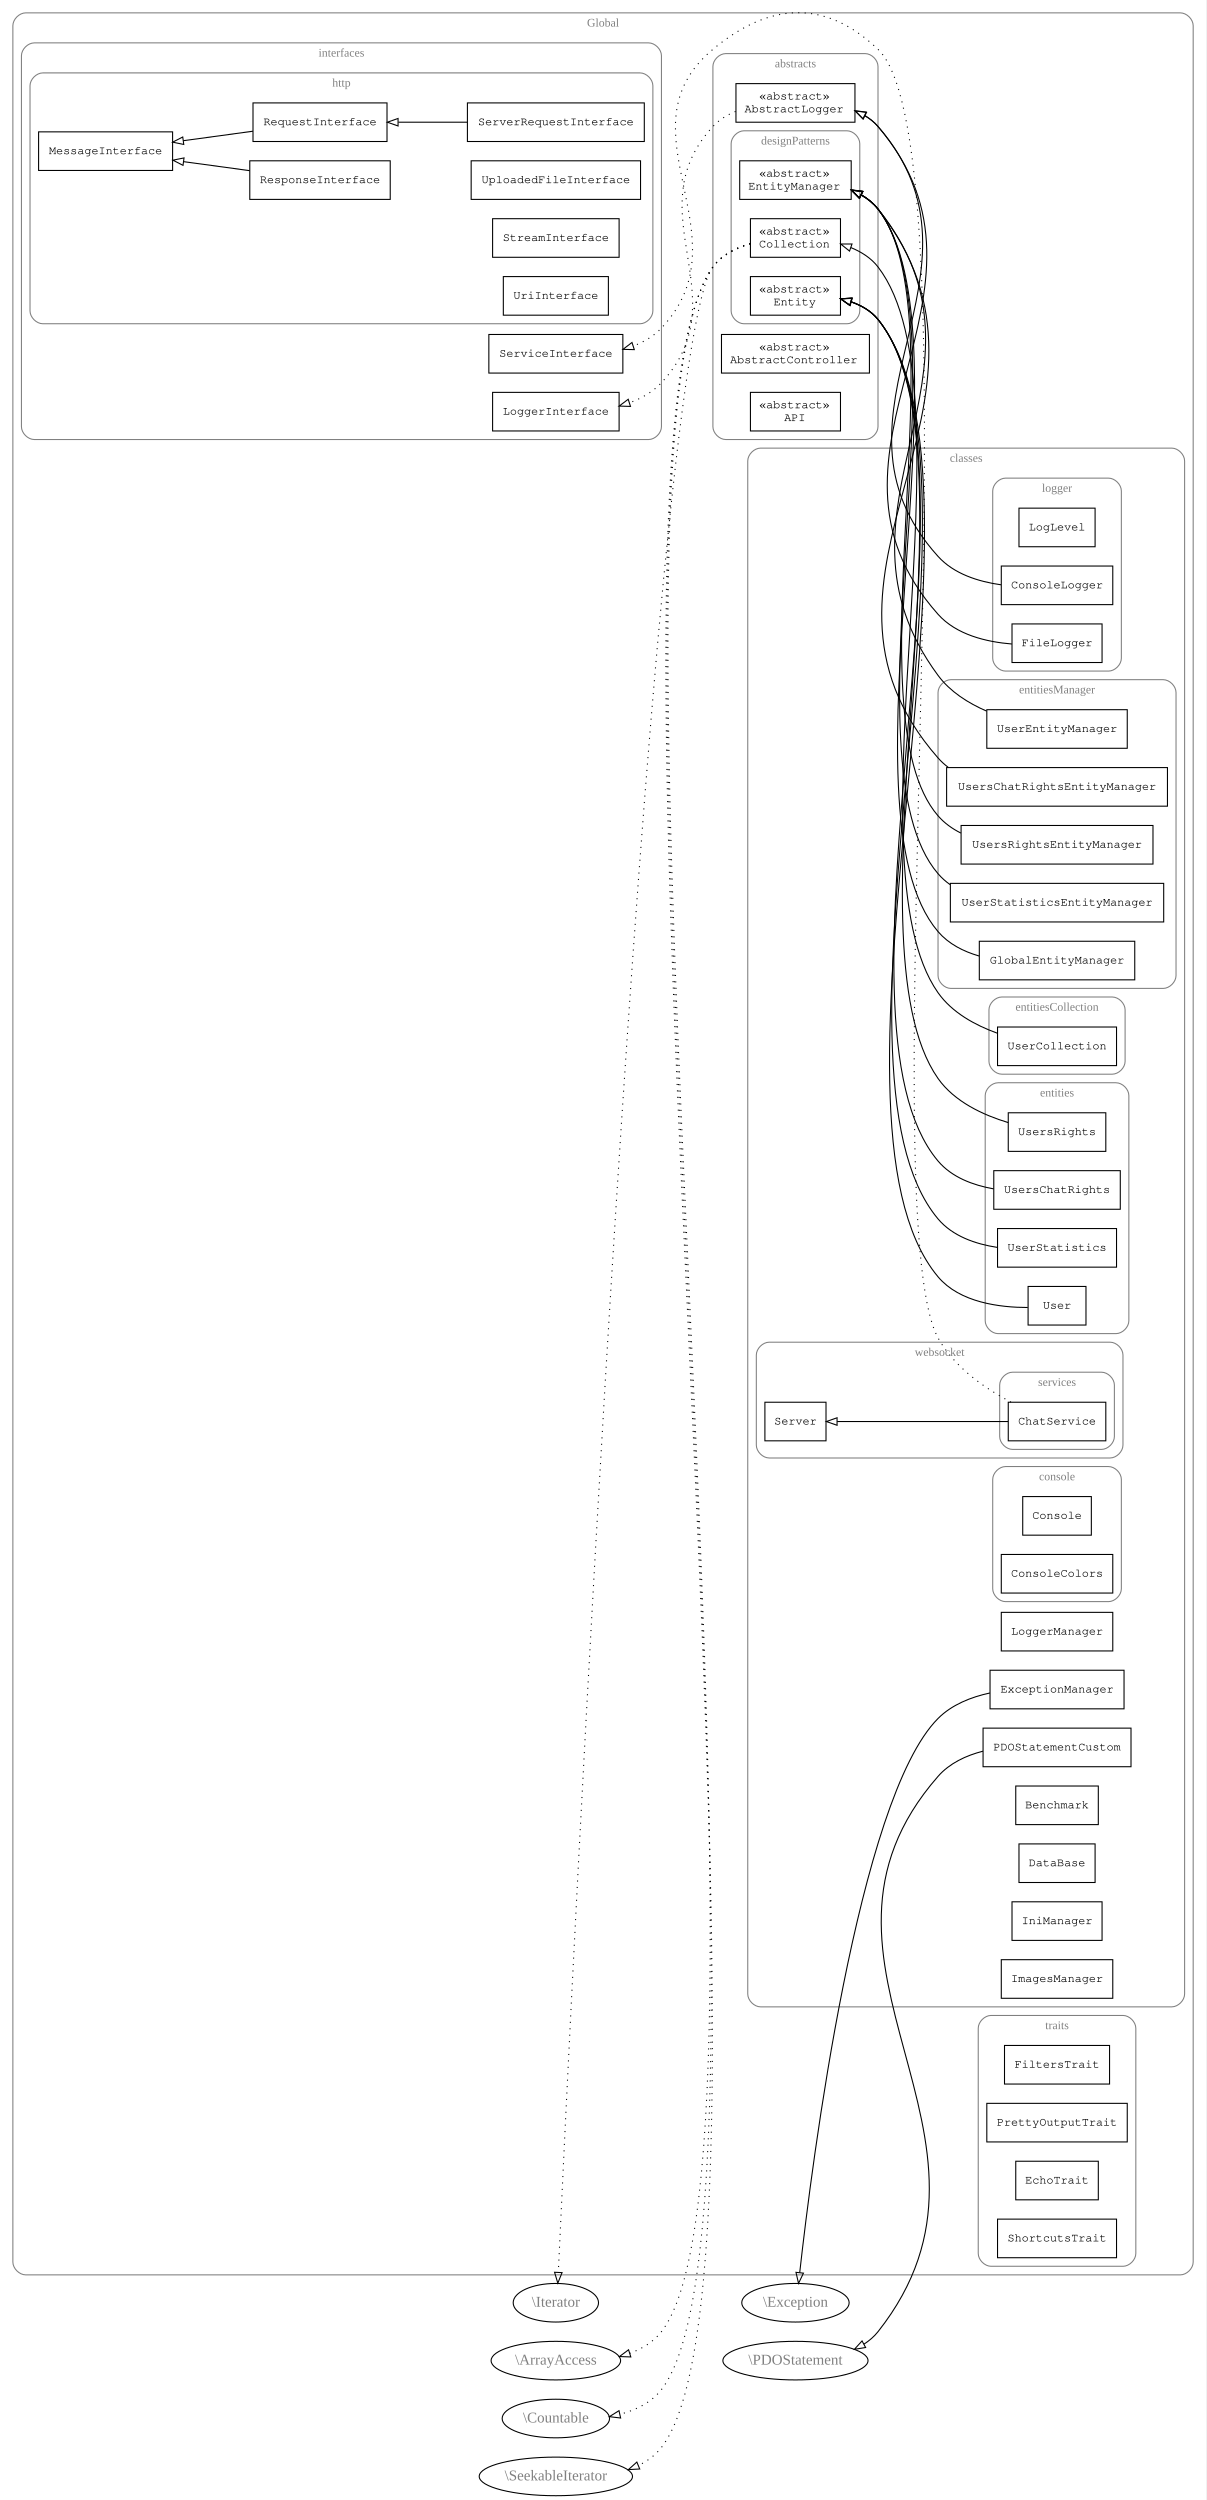
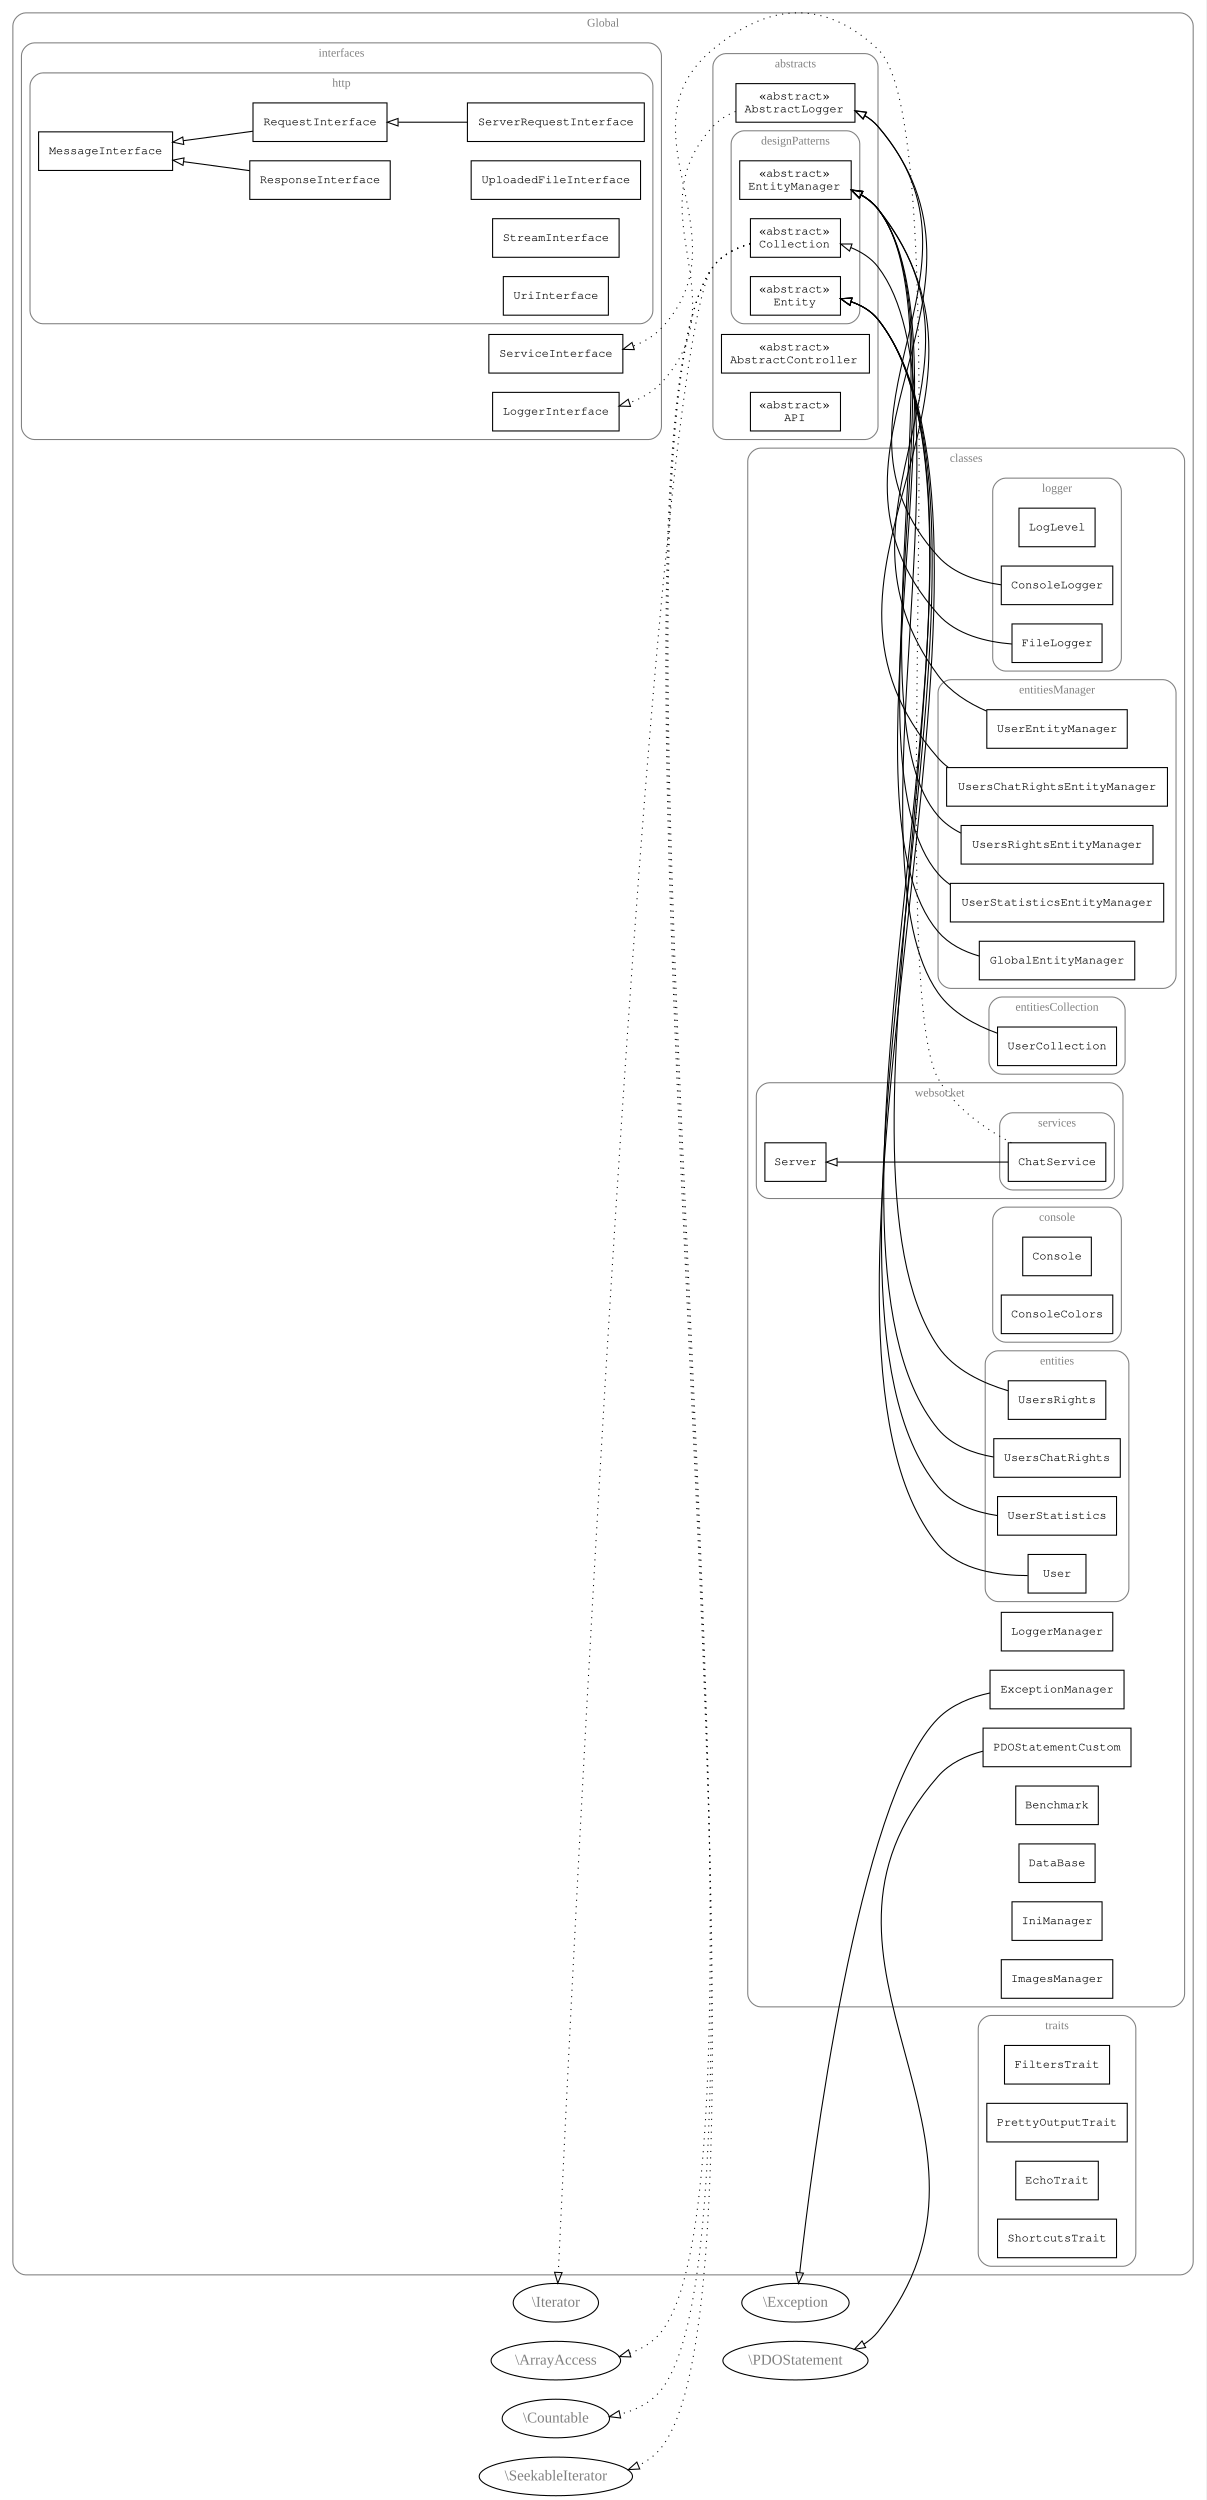
<svg xmlns="http://www.w3.org/2000/svg" width="1125pt" height="2332pt" viewBox="0.00 0.00 1125.00 2332.00">
  <g id="graph0" class="graph" transform="scale(1 1) rotate(0) translate(4 2328)">
    <polygon fill="white" stroke="none" points="-4,4 -4,-2328 1121,-2328 1121,4 -4,4" />
    <g id="clust1" class="cluster">
      <path fill="none" stroke="gray" d="M20,-206C20,-206 1097,-206 1097,-206 1103,-206 1109,-212 1109,-218 1109,-218 1109,-2304 1109,-2304 1109,-2310 1103,-2316 1097,-2316 1097,-2316 20,-2316 20,-2316 14,-2316 8,-2310 8,-2304 8,-2304 8,-218 8,-218 8,-212 14,-206 20,-206" />
      <text text-anchor="middle" x="558.5" y="-2303.2" font-family="Times New Roman,serif" font-size="11.00" fill="gray">Global</text>
    </g>
    <g id="clust2" class="cluster">
      <path fill="none" stroke="gray" d="M705.5,-456C705.5,-456 1089,-456 1089,-456 1095,-456 1101,-462 1101,-468 1101,-468 1101,-1898 1101,-1898 1101,-1904 1095,-1910 1089,-1910 1089,-1910 705.5,-1910 705.5,-1910 699.5,-1910 693.5,-1904 693.5,-1898 693.5,-1898 693.5,-468 693.5,-468 693.5,-462 699.5,-456 705.5,-456" />
      <text text-anchor="middle" x="897.25" y="-1897.2" font-family="Times New Roman,serif" font-size="11.00" fill="gray">classes</text>
    </g>
    <g id="clust4" class="cluster">
      <path fill="none" stroke="gray" d="M934,-1702C934,-1702 1030,-1702 1030,-1702 1036,-1702 1042,-1708 1042,-1714 1042,-1714 1042,-1870 1042,-1870 1042,-1876 1036,-1882 1030,-1882 1030,-1882 934,-1882 934,-1882 928,-1882 922,-1876 922,-1870 922,-1870 922,-1714 922,-1714 922,-1708 928,-1702 934,-1702" />
      <text text-anchor="middle" x="982" y="-1869.2" font-family="Times New Roman,serif" font-size="11.00" fill="gray">logger</text>
    </g>
    <g id="clust5" class="cluster">
-       <path fill="none" stroke="gray" d="M713.5,-968C713.5,-968 1031.5,-968 1031.5,-968 1037.5,-968 1043.5,-974 1043.5,-980 1043.5,-980 1043.5,-1064 1043.5,-1064 1043.5,-1070 1037.5,-1076 1031.5,-1076 1031.5,-1076 713.5,-1076 713.5,-1076 707.5,-1076 701.5,-1070 701.5,-1064 701.5,-1064 701.5,-980 701.5,-980 701.5,-974 707.5,-968 713.5,-968" />
-       <text text-anchor="middle" x="872.5" y="-1063.2" font-family="Times New Roman,serif" font-size="11.00" fill="gray">websocket</text>
+       <path fill="none" stroke="gray" d="M713.5,-1210C713.5,-1210 1031.5,-1210 1031.5,-1210 1037.5,-1210 1043.5,-1216 1043.5,-1222 1043.5,-1222 1043.5,-1306 1043.5,-1306 1043.5,-1312 1037.5,-1318 1031.5,-1318 1031.5,-1318 713.5,-1318 713.5,-1318 707.5,-1318 701.5,-1312 701.5,-1306 701.5,-1306 701.5,-1222 701.5,-1222 701.5,-1216 707.5,-1210 713.5,-1210" />
+       <text text-anchor="middle" x="872.5" y="-1305.2" font-family="Times New Roman,serif" font-size="11.00" fill="gray">websocket</text>
    </g>
    <g id="clust6" class="cluster">
-       <path fill="none" stroke="gray" d="M940.5,-976C940.5,-976 1023.5,-976 1023.5,-976 1029.5,-976 1035.5,-982 1035.5,-988 1035.5,-988 1035.5,-1036 1035.5,-1036 1035.5,-1042 1029.5,-1048 1023.5,-1048 1023.5,-1048 940.5,-1048 940.5,-1048 934.5,-1048 928.5,-1042 928.5,-1036 928.5,-1036 928.5,-988 928.5,-988 928.5,-982 934.5,-976 940.5,-976" />
-       <text text-anchor="middle" x="982" y="-1035.2" font-family="Times New Roman,serif" font-size="11.00" fill="gray">services</text>
+       <path fill="none" stroke="gray" d="M940.5,-1218C940.5,-1218 1023.5,-1218 1023.5,-1218 1029.5,-1218 1035.5,-1224 1035.5,-1230 1035.5,-1230 1035.5,-1278 1035.5,-1278 1035.5,-1284 1029.5,-1290 1023.5,-1290 1023.5,-1290 940.5,-1290 940.5,-1290 934.5,-1290 928.5,-1284 928.5,-1278 928.5,-1278 928.5,-1230 928.5,-1230 928.5,-1224 934.5,-1218 940.5,-1218" />
+       <text text-anchor="middle" x="982" y="-1277.2" font-family="Times New Roman,serif" font-size="11.00" fill="gray">services</text>
    </g>
    <g id="clust3" class="cluster">
      <path fill="none" stroke="gray" d="M883,-1406C883,-1406 1081,-1406 1081,-1406 1087,-1406 1093,-1412 1093,-1418 1093,-1418 1093,-1682 1093,-1682 1093,-1688 1087,-1694 1081,-1694 1081,-1694 883,-1694 883,-1694 877,-1694 871,-1688 871,-1682 871,-1682 871,-1418 871,-1418 871,-1412 877,-1406 883,-1406" />
      <text text-anchor="middle" x="982" y="-1681.2" font-family="Times New Roman,serif" font-size="11.00" fill="gray">entitiesManager</text>
    </g>
    <g id="clust9" class="cluster">
      <path fill="none" stroke="gray" d="M930.5,-1326C930.5,-1326 1033.5,-1326 1033.5,-1326 1039.5,-1326 1045.5,-1332 1045.5,-1338 1045.5,-1338 1045.5,-1386 1045.5,-1386 1045.5,-1392 1039.5,-1398 1033.5,-1398 1033.5,-1398 930.5,-1398 930.5,-1398 924.5,-1398 918.5,-1392 918.5,-1386 918.5,-1386 918.5,-1338 918.5,-1338 918.5,-1332 924.5,-1326 930.5,-1326" />
      <text text-anchor="middle" x="982" y="-1385.2" font-family="Times New Roman,serif" font-size="11.00" fill="gray">entitiesCollection</text>
    </g>
+     <g id="clust7" class="cluster">
+       <path fill="none" stroke="gray" d="M934,-1076C934,-1076 1030,-1076 1030,-1076 1036,-1076 1042,-1082 1042,-1088 1042,-1088 1042,-1190 1042,-1190 1042,-1196 1036,-1202 1030,-1202 1030,-1202 934,-1202 934,-1202 928,-1202 922,-1196 922,-1190 922,-1190 922,-1088 922,-1088 922,-1082 928,-1076 934,-1076" />
+       <text text-anchor="middle" x="982" y="-1189.2" font-family="Times New Roman,serif" font-size="11.00" fill="gray">console</text>
+     </g>
    <g id="clust8" class="cluster">
-       <path fill="none" stroke="gray" d="M927,-1084C927,-1084 1037,-1084 1037,-1084 1043,-1084 1049,-1090 1049,-1096 1049,-1096 1049,-1306 1049,-1306 1049,-1312 1043,-1318 1037,-1318 1037,-1318 927,-1318 927,-1318 921,-1318 915,-1312 915,-1306 915,-1306 915,-1096 915,-1096 915,-1090 921,-1084 927,-1084" />
-       <text text-anchor="middle" x="982" y="-1305.2" font-family="Times New Roman,serif" font-size="11.00" fill="gray">entities</text>
-     </g>
-     <g id="clust7" class="cluster">
-       <path fill="none" stroke="gray" d="M934,-834C934,-834 1030,-834 1030,-834 1036,-834 1042,-840 1042,-846 1042,-846 1042,-948 1042,-948 1042,-954 1036,-960 1030,-960 1030,-960 934,-960 934,-960 928,-960 922,-954 922,-948 922,-948 922,-846 922,-846 922,-840 928,-834 934,-834" />
-       <text text-anchor="middle" x="982" y="-947.2" font-family="Times New Roman,serif" font-size="11.00" fill="gray">console</text>
+       <path fill="none" stroke="gray" d="M927,-834C927,-834 1037,-834 1037,-834 1043,-834 1049,-840 1049,-846 1049,-846 1049,-1056 1049,-1056 1049,-1062 1043,-1068 1037,-1068 1037,-1068 927,-1068 927,-1068 921,-1068 915,-1062 915,-1056 915,-1056 915,-846 915,-846 915,-840 921,-834 927,-834" />
+       <text text-anchor="middle" x="982" y="-1055.2" font-family="Times New Roman,serif" font-size="11.00" fill="gray">entities</text>
    </g>
    <g id="clust10" class="cluster">
      <path fill="none" stroke="gray" d="M28,-1918C28,-1918 601,-1918 601,-1918 607,-1918 613,-1924 613,-1930 613,-1930 613,-2276 613,-2276 613,-2282 607,-2288 601,-2288 601,-2288 28,-2288 28,-2288 22,-2288 16,-2282 16,-2276 16,-2276 16,-1930 16,-1930 16,-1924 22,-1918 28,-1918" />
      <text text-anchor="middle" x="314.5" y="-2275.2" font-family="Times New Roman,serif" font-size="11.00" fill="gray">interfaces</text>
    </g>
    <g id="clust11" class="cluster">
      <path fill="none" stroke="gray" d="M36,-2026C36,-2026 593,-2026 593,-2026 599,-2026 605,-2032 605,-2038 605,-2038 605,-2248 605,-2248 605,-2254 599,-2260 593,-2260 593,-2260 36,-2260 36,-2260 30,-2260 24,-2254 24,-2248 24,-2248 24,-2038 24,-2038 24,-2032 30,-2026 36,-2026" />
      <text text-anchor="middle" x="314.5" y="-2247.2" font-family="Times New Roman,serif" font-size="11.00" fill="gray">http</text>
    </g>
    <g id="clust12" class="cluster">
      <path fill="none" stroke="gray" d="M920.5,-214C920.5,-214 1043.5,-214 1043.5,-214 1049.5,-214 1055.5,-220 1055.5,-226 1055.5,-226 1055.5,-436 1055.5,-436 1055.5,-442 1049.5,-448 1043.5,-448 1043.5,-448 920.5,-448 920.5,-448 914.5,-448 908.5,-442 908.5,-436 908.5,-436 908.5,-226 908.5,-226 908.5,-220 914.5,-214 920.5,-214" />
      <text text-anchor="middle" x="982" y="-435.2" font-family="Times New Roman,serif" font-size="11.00" fill="gray">traits</text>
    </g>
    <g id="clust13" class="cluster">
      <path fill="none" stroke="gray" d="M673,-1918C673,-1918 803,-1918 803,-1918 809,-1918 815,-1924 815,-1930 815,-1930 815,-2266 815,-2266 815,-2272 809,-2278 803,-2278 803,-2278 673,-2278 673,-2278 667,-2278 661,-2272 661,-2266 661,-2266 661,-1930 661,-1930 661,-1924 667,-1918 673,-1918" />
      <text text-anchor="middle" x="738" y="-2265.2" font-family="Times New Roman,serif" font-size="11.00" fill="gray">abstracts</text>
    </g>
    <g id="clust14" class="cluster">
      <path fill="none" stroke="gray" d="M690,-2026C690,-2026 786,-2026 786,-2026 792,-2026 798,-2032 798,-2038 798,-2038 798,-2194 798,-2194 798,-2200 792,-2206 786,-2206 786,-2206 690,-2206 690,-2206 684,-2206 678,-2200 678,-2194 678,-2194 678,-2038 678,-2038 678,-2032 684,-2026 690,-2026" />
      <text text-anchor="middle" x="738" y="-2193.2" font-family="Times New Roman,serif" font-size="11.00" fill="gray">designPatterns</text>
    </g>
    <g id="node1" class="node">
      <polygon fill="none" stroke="black" points="1047.5,-1666 916.5,-1666 916.5,-1630 1047.5,-1630 1047.5,-1666" />
      <text text-anchor="middle" x="982" y="-1645.2" font-family="Courier,monospace" font-size="11.00">UserEntityManager</text>
    </g>
    <g id="node40" class="node">
      <polygon fill="none" stroke="black" points="790,-2178 686,-2178 686,-2142 790,-2142 790,-2178" />
      <text text-anchor="start" x="704" y="-2163.2" font-family="Courier,monospace" font-size="11.00">«abstract»</text>
      <text text-anchor="start" x="694" y="-2151.2" font-family="Courier,monospace" font-size="11.00">EntityManager</text>
    </g>
    <g id="edge1" class="edge">
      <path fill="none" stroke="black" d="M916.375,-1664.65C899.141,-1672.12 882.216,-1682.81 871,-1698 755.2,-1854.8 937.378,-1981.27 815,-2133 810.688,-2138.35 805.239,-2142.63 799.247,-2146.07" />
      <polygon fill="none" stroke="black" points="797.588,-2142.99 790.147,-2150.53 800.667,-2149.28 797.588,-2142.99" />
    </g>
    <g id="node2" class="node">
      <polygon fill="none" stroke="black" points="1085,-1612 879,-1612 879,-1576 1085,-1576 1085,-1612" />
      <text text-anchor="middle" x="982" y="-1591.2" font-family="Courier,monospace" font-size="11.00">UsersChatRightsEntityManager</text>
    </g>
    <g id="edge13" class="edge">
      <path fill="none" stroke="black" d="M880.444,-1612.28C877.024,-1614.85 873.851,-1617.75 871,-1621 720.141,-1793.17 957.006,-1953.46 815,-2133 810.74,-2138.39 805.322,-2142.7 799.347,-2146.15" />
      <polygon fill="none" stroke="black" points="797.691,-2143.07 790.264,-2150.62 800.782,-2149.35 797.691,-2143.07" />
    </g>
    <g id="node3" class="node">
      <polygon fill="none" stroke="black" points="1071.5,-1558 892.5,-1558 892.5,-1522 1071.5,-1522 1071.5,-1558" />
      <text text-anchor="middle" x="982" y="-1537.2" font-family="Courier,monospace" font-size="11.00">UsersRightsEntityManager</text>
    </g>
    <g id="edge19" class="edge">
      <path fill="none" stroke="black" d="M892.342,-1550.9C884.274,-1554.92 876.926,-1560.17 871,-1567 788.196,-1662.49 892.895,-2033.46 815,-2133 810.767,-2138.41 805.367,-2142.74 799.402,-2146.2" />
      <polygon fill="none" stroke="black" points="797.746,-2143.11 790.328,-2150.67 800.844,-2149.39 797.746,-2143.11" />
    </g>
    <g id="node4" class="node">
      <polygon fill="none" stroke="black" points="1081.5,-1504 882.5,-1504 882.5,-1468 1081.5,-1468 1081.5,-1504" />
      <text text-anchor="middle" x="982" y="-1483.2" font-family="Courier,monospace" font-size="11.00">UserStatisticsEntityManager</text>
    </g>
    <g id="edge20" class="edge">
      <path fill="none" stroke="black" d="M882.244,-1502.83C878.124,-1505.76 874.333,-1509.12 871,-1513 780.817,-1617.9 899.791,-2023.69 815,-2133 810.791,-2138.43 805.404,-2142.76 799.447,-2146.23" />
      <polygon fill="none" stroke="black" points="797.793,-2143.15 790.38,-2150.72 800.896,-2149.42 797.793,-2143.15" />
    </g>
    <g id="node5" class="node">
      <polygon fill="none" stroke="black" points="1054.5,-1450 909.5,-1450 909.5,-1414 1054.5,-1414 1054.5,-1450" />
      <text text-anchor="middle" x="982" y="-1429.2" font-family="Courier,monospace" font-size="11.00">GlobalEntityManager</text>
    </g>
    <g id="edge21" class="edge">
      <path fill="none" stroke="black" d="M909.285,-1436.25C894.697,-1440.45 880.829,-1447.48 871,-1459 773.433,-1573.32 906.692,-2013.92 815,-2133 810.753,-2138.52 805.289,-2142.91 799.24,-2146.4" />
      <polygon fill="none" stroke="black" points="797.476,-2143.37 790.035,-2150.91 800.555,-2149.66 797.476,-2143.37" />
    </g>
    <g id="node6" class="node">
      <polygon fill="none" stroke="black" points="1017.5,-1854 946.5,-1854 946.5,-1818 1017.5,-1818 1017.5,-1854" />
      <text text-anchor="middle" x="982" y="-1833.2" font-family="Courier,monospace" font-size="11.00">LogLevel</text>
    </g>
    <g id="node7" class="node">
      <polygon fill="none" stroke="black" points="1034,-1800 930,-1800 930,-1764 1034,-1764 1034,-1800" />
      <text text-anchor="middle" x="982" y="-1779.2" font-family="Courier,monospace" font-size="11.00">ConsoleLogger</text>
    </g>
    <g id="node41" class="node">
      <polygon fill="none" stroke="black" points="793.5,-2250 682.5,-2250 682.5,-2214 793.5,-2214 793.5,-2250" />
      <text text-anchor="start" x="704" y="-2235.2" font-family="Courier,monospace" font-size="11.00">«abstract»</text>
      <text text-anchor="start" x="690.5" y="-2223.2" font-family="Courier,monospace" font-size="11.00">AbstractLogger</text>
    </g>
    <g id="edge8" class="edge">
      <path fill="none" stroke="black" d="M929.751,-1782.5C908.659,-1785.44 885.76,-1792.65 871,-1809 750.403,-1942.56 932.828,-2073.99 815,-2210 811.547,-2213.99 807.421,-2217.27 802.9,-2219.98" />
      <polygon fill="none" stroke="black" points="801.197,-2216.91 793.795,-2224.49 804.309,-2223.18 801.197,-2216.91" />
    </g>
    <g id="node8" class="node">
      <polygon fill="none" stroke="black" points="1024,-1746 940,-1746 940,-1710 1024,-1710 1024,-1746" />
      <text text-anchor="middle" x="982" y="-1725.2" font-family="Courier,monospace" font-size="11.00">FileLogger</text>
    </g>
    <g id="edge14" class="edge">
      <path fill="none" stroke="black" d="M939.898,-1727.27C916.294,-1729.17 888.042,-1735.81 871,-1755 735.692,-1907.33 947.151,-2054.92 815,-2210 811.525,-2214.08 807.346,-2217.42 802.756,-2220.17" />
      <polygon fill="none" stroke="black" points="800.923,-2217.17 793.503,-2224.73 804.02,-2223.44 800.923,-2217.17" />
    </g>
    <g id="node9" class="node">
-       <polygon fill="none" stroke="black" points="1027.5,-1020 936.5,-1020 936.5,-984 1027.5,-984 1027.5,-1020" />
-       <text text-anchor="middle" x="982" y="-999.2" font-family="Courier,monospace" font-size="11.00">ChatService</text>
+       <polygon fill="none" stroke="black" points="1027.5,-1262 936.5,-1262 936.5,-1226 1027.5,-1226 1027.5,-1262" />
+       <text text-anchor="middle" x="982" y="-1241.2" font-family="Courier,monospace" font-size="11.00">ChatService</text>
    </g>
    <g id="node10" class="node">
-       <polygon fill="none" stroke="black" points="766.5,-1020 709.5,-1020 709.5,-984 766.5,-984 766.5,-1020" />
-       <text text-anchor="middle" x="738" y="-999.2" font-family="Courier,monospace" font-size="11.00">Server</text>
+       <polygon fill="none" stroke="black" points="766.5,-1262 709.5,-1262 709.5,-1226 766.5,-1226 766.5,-1262" />
+       <text text-anchor="middle" x="738" y="-1241.2" font-family="Courier,monospace" font-size="11.00">Server</text>
    </g>
    <g id="edge2" class="edge">
-       <path fill="none" stroke="black" d="M936.331,-1002C890.532,-1002 820.073,-1002 776.906,-1002" />
-       <polygon fill="none" stroke="black" points="776.814,-998.5 766.814,-1002 776.813,-1005.5 776.814,-998.5" />
+       <path fill="none" stroke="black" d="M936.331,-1244C890.532,-1244 820.073,-1244 776.906,-1244" />
+       <polygon fill="none" stroke="black" points="776.814,-1240.5 766.814,-1244 776.813,-1247.5 776.814,-1240.5" />
    </g>
    <g id="node32" class="node">
      <polygon fill="none" stroke="black" points="577,-2016 452,-2016 452,-1980 577,-1980 577,-2016" />
      <text text-anchor="middle" x="514.5" y="-1995.2" font-family="Courier,monospace" font-size="11.00">ServiceInterface</text>
    </g>
    <g id="edge3" class="edge">
-       <path fill="none" stroke="black" stroke-dasharray="1,5" d="M939.011,-1020.09C914.605,-1032.99 885.823,-1052.88 871,-1080 806.868,-1197.32 911.715,-2189.69 815,-2282 765.489,-2329.26 713.608,-2325.78 661,-2282 570.681,-2206.83 693.613,-2107.5 613,-2022 605.795,-2014.36 596.582,-2008.98 586.704,-2005.23" />
+       <path fill="none" stroke="black" stroke-dasharray="1,5" d="M939.399,-1262C914.977,-1274.93 886.038,-1294.87 871,-1322 819.2,-1415.45 892.722,-2208.68 815,-2282 765.213,-2328.97 713.608,-2325.78 661,-2282 570.681,-2206.83 693.613,-2107.5 613,-2022 605.795,-2014.36 596.582,-2008.98 586.704,-2005.23" />
      <polygon fill="none" stroke="black" points="587.666,-2001.87 577.074,-2002.11 585.508,-2008.53 587.666,-2001.87" />
    </g>
    <g id="node11" class="node">
-       <polygon fill="none" stroke="black" points="1014,-932 950,-932 950,-896 1014,-896 1014,-932" />
-       <text text-anchor="middle" x="982" y="-911.2" font-family="Courier,monospace" font-size="11.00">Console</text>
+       <polygon fill="none" stroke="black" points="1014,-1174 950,-1174 950,-1138 1014,-1138 1014,-1174" />
+       <text text-anchor="middle" x="982" y="-1153.2" font-family="Courier,monospace" font-size="11.00">Console</text>
    </g>
    <g id="node12" class="node">
-       <polygon fill="none" stroke="black" points="1034,-878 930,-878 930,-842 1034,-842 1034,-878" />
-       <text text-anchor="middle" x="982" y="-857.2" font-family="Courier,monospace" font-size="11.00">ConsoleColors</text>
+       <polygon fill="none" stroke="black" points="1034,-1120 930,-1120 930,-1084 1034,-1084 1034,-1120" />
+       <text text-anchor="middle" x="982" y="-1099.2" font-family="Courier,monospace" font-size="11.00">ConsoleColors</text>
    </g>
    <g id="node13" class="node">
-       <polygon fill="none" stroke="black" points="1027.5,-1290 936.5,-1290 936.5,-1254 1027.5,-1254 1027.5,-1290" />
-       <text text-anchor="middle" x="982" y="-1269.2" font-family="Courier,monospace" font-size="11.00">UsersRights</text>
+       <polygon fill="none" stroke="black" points="1027.5,-1040 936.5,-1040 936.5,-1004 1027.5,-1004 1027.5,-1040" />
+       <text text-anchor="middle" x="982" y="-1019.2" font-family="Courier,monospace" font-size="11.00">UsersRights</text>
    </g>
    <g id="node39" class="node">
      <polygon fill="none" stroke="black" points="780,-2070 696,-2070 696,-2034 780,-2034 780,-2070" />
      <text text-anchor="start" x="704" y="-2055.2" font-family="Courier,monospace" font-size="11.00">«abstract»</text>
      <text text-anchor="start" x="717.5" y="-2043.2" font-family="Courier,monospace" font-size="11.00">Entity</text>
    </g>
    <g id="edge5" class="edge">
-       <path fill="none" stroke="black" d="M936.451,-1280.84C913.06,-1287.91 886.175,-1300.36 871,-1322 780.387,-1451.22 914.726,-1907.68 815,-2030 808.62,-2037.83 799.639,-2042.97 790.076,-2046.33" />
-       <polygon fill="none" stroke="black" points="789.03,-2042.99 780.394,-2049.13 790.973,-2049.71 789.03,-2042.99" />
+       <path fill="none" stroke="black" d="M936.278,-1030.72C912.833,-1037.75 885.952,-1050.2 871,-1072 750.364,-1247.85 948.045,-1863.34 815,-2030 808.637,-2037.97 799.572,-2043.17 789.907,-2046.53" />
+       <polygon fill="none" stroke="black" points="788.78,-2043.21 780.12,-2049.32 790.696,-2049.95 788.78,-2043.21" />
    </g>
    <g id="node14" class="node">
-       <polygon fill="none" stroke="black" points="1041,-1236 923,-1236 923,-1200 1041,-1200 1041,-1236" />
-       <text text-anchor="middle" x="982" y="-1215.2" font-family="Courier,monospace" font-size="11.00">UsersChatRights</text>
+       <polygon fill="none" stroke="black" points="1041,-986 923,-986 923,-950 1041,-950 1041,-986" />
+       <text text-anchor="middle" x="982" y="-965.2" font-family="Courier,monospace" font-size="11.00">UsersChatRights</text>
    </g>
    <g id="edge6" class="edge">
-       <path fill="none" stroke="black" d="M922.938,-1219.01C903.628,-1222.41 883.805,-1229.82 871,-1245 758.246,-1378.69 924.985,-1894.03 815,-2030 808.586,-2037.93 799.499,-2043.11 789.83,-2046.47" />
-       <polygon fill="none" stroke="black" points="788.703,-2043.15 780.043,-2049.26 790.62,-2049.88 788.703,-2043.15" />
+       <path fill="none" stroke="black" d="M922.794,-968.891C903.469,-972.281 883.674,-979.709 871,-995 724.014,-1172.34 958.313,-1849.68 815,-2030 808.654,-2037.98 799.596,-2043.19 789.933,-2046.55" />
+       <polygon fill="none" stroke="black" points="788.806,-2043.23 780.146,-2049.34 790.722,-2049.97 788.806,-2043.23" />
    </g>
    <g id="node15" class="node">
-       <polygon fill="none" stroke="black" points="1037.5,-1182 926.5,-1182 926.5,-1146 1037.5,-1146 1037.5,-1182" />
-       <text text-anchor="middle" x="982" y="-1161.2" font-family="Courier,monospace" font-size="11.00">UserStatistics</text>
+       <polygon fill="none" stroke="black" points="1037.5,-932 926.5,-932 926.5,-896 1037.5,-896 1037.5,-932" />
+       <text text-anchor="middle" x="982" y="-911.2" font-family="Courier,monospace" font-size="11.00">UserStatistics</text>
    </g>
    <g id="edge7" class="edge">
-       <path fill="none" stroke="black" d="M926.335,-1164.42C905.965,-1167.52 884.529,-1174.89 871,-1191 750.855,-1334.11 932.181,-1884.45 815,-2030 808.604,-2037.94 799.525,-2043.13 789.857,-2046.49" />
-       <polygon fill="none" stroke="black" points="788.73,-2043.17 780.071,-2049.28 790.647,-2049.91 788.73,-2043.17" />
+       <path fill="none" stroke="black" d="M926.495,-914.268C906.021,-917.336 884.468,-924.707 871,-941 716.616,-1127.77 965.515,-1840.09 815,-2030 808.665,-2037.99 799.611,-2043.2 789.949,-2046.57" />
+       <polygon fill="none" stroke="black" points="788.822,-2043.25 780.162,-2049.35 790.738,-2049.98 788.822,-2043.25" />
    </g>
    <g id="node16" class="node">
-       <polygon fill="none" stroke="black" points="1009,-1128 955,-1128 955,-1092 1009,-1092 1009,-1128" />
-       <text text-anchor="middle" x="982" y="-1107.2" font-family="Courier,monospace" font-size="11.00">User</text>
+       <polygon fill="none" stroke="black" points="1009,-878 955,-878 955,-842 1009,-842 1009,-878" />
+       <text text-anchor="middle" x="982" y="-857.2" font-family="Courier,monospace" font-size="11.00">User</text>
    </g>
    <g id="edge9" class="edge">
-       <path fill="none" stroke="black" d="M954.709,-1108.36C929.105,-1108.35 891.181,-1112.86 871,-1137 743.461,-1289.54 939.379,-1874.87 815,-2030 808.62,-2037.96 799.548,-2043.15 789.881,-2046.51" />
-       <polygon fill="none" stroke="black" points="788.754,-2043.19 780.095,-2049.3 790.671,-2049.93 788.754,-2043.19" />
+       <path fill="none" stroke="black" d="M954.639,-858.302C928.98,-858.247 891.016,-862.725 871,-887 709.218,-1083.21 972.718,-1830.51 815,-2030 808.675,-2038 799.625,-2043.21 789.964,-2046.58" />
+       <polygon fill="none" stroke="black" points="788.837,-2043.26 780.177,-2049.36 790.753,-2049.99 788.837,-2043.26" />
    </g>
    <g id="node17" class="node">
      <polygon fill="none" stroke="black" points="1037.5,-1370 926.5,-1370 926.5,-1334 1037.5,-1334 1037.5,-1370" />
      <text text-anchor="middle" x="982" y="-1349.2" font-family="Courier,monospace" font-size="11.00">UserCollection</text>
    </g>
    <g id="node38" class="node">
      <polygon fill="none" stroke="black" points="780,-2124 696,-2124 696,-2088 780,-2088 780,-2124" />
      <text text-anchor="start" x="704" y="-2109.2" font-family="Courier,monospace" font-size="11.00">«abstract»</text>
      <text text-anchor="start" x="704" y="-2097.2" font-family="Courier,monospace" font-size="11.00">Collection</text>
    </g>
    <g id="edge11" class="edge">
      <path fill="none" stroke="black" d="M926.29,-1364.24C905.656,-1371.68 884.041,-1383.47 871,-1402 784.107,-1525.44 907.076,-1959.37 815,-2079 808.593,-2087.32 799.413,-2093.09 789.637,-2097.08" />
      <polygon fill="none" stroke="black" points="788.443,-2093.79 780.153,-2100.39 790.748,-2100.4 788.443,-2093.79" />
    </g>
    <g id="node18" class="node">
      <polygon fill="none" stroke="black" points="1034,-824 930,-824 930,-788 1034,-788 1034,-824" />
      <text text-anchor="middle" x="982" y="-803.2" font-family="Courier,monospace" font-size="11.00">LoggerManager</text>
    </g>
    <g id="node19" class="node">
      <polygon fill="none" stroke="black" points="1044.5,-770 919.5,-770 919.5,-734 1044.5,-734 1044.5,-770" />
      <text text-anchor="middle" x="982" y="-749.2" font-family="Courier,monospace" font-size="11.00">ExceptionManager</text>
    </g>
    <g id="node44" class="node">
      <ellipse fill="none" stroke="black" cx="738" cy="-180" rx="50.091" ry="18" />
      <text text-anchor="middle" x="738" y="-176.3" font-family="Times New Roman,serif" font-size="14.00" fill="gray">\Exception</text>
    </g>
    <g id="edge4" class="edge">
      <path fill="none" stroke="black" d="M919.421,-748.791C901.765,-744.979 883.842,-737.881 871,-725 796.227,-649.997 753.206,-308.821 741.975,-208.084" />
      <polygon fill="none" stroke="black" points="745.445,-207.613 740.874,-198.054 738.487,-208.377 745.445,-207.613" />
    </g>
    <g id="node20" class="node">
      <polygon fill="none" stroke="black" points="1051,-716 913,-716 913,-680 1051,-680 1051,-716" />
      <text text-anchor="middle" x="982" y="-695.2" font-family="Courier,monospace" font-size="11.00">PDOStatementCustom</text>
    </g>
    <g id="node45" class="node">
      <ellipse fill="none" stroke="black" cx="738" cy="-126" rx="67.688" ry="18" />
      <text text-anchor="middle" x="738" y="-122.3" font-family="Times New Roman,serif" font-size="14.00" fill="gray">\PDOStatement</text>
    </g>
    <g id="edge10" class="edge">
      <path fill="none" stroke="black" d="M912.917,-694.501C897.09,-690.438 881.748,-683.282 871,-671 718.503,-496.741 958.537,-334.711 815,-153 811.33,-148.354 806.799,-144.507 801.792,-141.32" />
      <polygon fill="none" stroke="black" points="803.445,-138.235 792.984,-136.557 800.116,-144.392 803.445,-138.235" />
    </g>
    <g id="node21" class="node">
      <polygon fill="none" stroke="black" points="1020.5,-662 943.5,-662 943.5,-626 1020.5,-626 1020.5,-662" />
      <text text-anchor="middle" x="982" y="-641.2" font-family="Courier,monospace" font-size="11.00">Benchmark</text>
    </g>
    <g id="node22" class="node">
      <polygon fill="none" stroke="black" points="1017.5,-608 946.5,-608 946.5,-572 1017.5,-572 1017.5,-608" />
      <text text-anchor="middle" x="982" y="-587.2" font-family="Courier,monospace" font-size="11.00">DataBase</text>
    </g>
    <g id="node23" class="node">
      <polygon fill="none" stroke="black" points="1024,-554 940,-554 940,-518 1024,-518 1024,-554" />
      <text text-anchor="middle" x="982" y="-533.2" font-family="Courier,monospace" font-size="11.00">IniManager</text>
    </g>
    <g id="node24" class="node">
      <polygon fill="none" stroke="black" points="1034,-500 930,-500 930,-464 1034,-464 1034,-500" />
      <text text-anchor="middle" x="982" y="-479.2" font-family="Courier,monospace" font-size="11.00">ImagesManager</text>
    </g>
    <g id="node25" class="node">
      <polygon fill="none" stroke="black" points="597,-2232 432,-2232 432,-2196 597,-2196 597,-2232" />
      <text text-anchor="middle" x="514.5" y="-2211.2" font-family="Courier,monospace" font-size="11.00">ServerRequestInterface</text>
    </g>
    <g id="node26" class="node">
      <polygon fill="none" stroke="black" points="357,-2232 232,-2232 232,-2196 357,-2196 357,-2232" />
      <text text-anchor="middle" x="294.5" y="-2211.2" font-family="Courier,monospace" font-size="11.00">RequestInterface</text>
    </g>
    <g id="edge22" class="edge">
      <path fill="none" stroke="black" d="M431.705,-2214C410.62,-2214 388.085,-2214 367.537,-2214" />
      <polygon fill="none" stroke="black" points="367.31,-2210.5 357.31,-2214 367.31,-2217.5 367.31,-2210.5" />
    </g>
    <g id="node31" class="node">
      <polygon fill="none" stroke="black" points="157,-2205 32,-2205 32,-2169 157,-2169 157,-2205" />
      <text text-anchor="middle" x="94.5" y="-2184.2" font-family="Courier,monospace" font-size="11.00">MessageInterface</text>
    </g>
    <g id="edge23" class="edge">
      <path fill="none" stroke="black" d="M231.937,-2205.61C211.357,-2202.8 188.245,-2199.65 166.975,-2196.75" />
      <polygon fill="none" stroke="black" points="167.406,-2193.27 157.025,-2195.39 166.46,-2200.21 167.406,-2193.27" />
    </g>
    <g id="node27" class="node">
      <polygon fill="none" stroke="black" points="360,-2178 229,-2178 229,-2142 360,-2142 360,-2178" />
      <text text-anchor="middle" x="294.5" y="-2157.2" font-family="Courier,monospace" font-size="11.00">ResponseInterface</text>
    </g>
    <g id="edge24" class="edge">
      <path fill="none" stroke="black" d="M228.941,-2168.8C209.247,-2171.49 187.475,-2174.46 167.33,-2177.2" />
      <polygon fill="none" stroke="black" points="166.712,-2173.76 157.277,-2178.58 167.658,-2180.69 166.712,-2173.76" />
    </g>
    <g id="node28" class="node">
      <polygon fill="none" stroke="black" points="593.5,-2178 435.5,-2178 435.5,-2142 593.5,-2142 593.5,-2178" />
      <text text-anchor="middle" x="514.5" y="-2157.2" font-family="Courier,monospace" font-size="11.00">UploadedFileInterface</text>
    </g>
    <g id="node29" class="node">
      <polygon fill="none" stroke="black" points="573.5,-2124 455.5,-2124 455.5,-2088 573.5,-2088 573.5,-2124" />
      <text text-anchor="middle" x="514.5" y="-2103.2" font-family="Courier,monospace" font-size="11.00">StreamInterface</text>
    </g>
    <g id="node30" class="node">
      <polygon fill="none" stroke="black" points="563.5,-2070 465.5,-2070 465.5,-2034 563.5,-2034 563.5,-2070" />
      <text text-anchor="middle" x="514.5" y="-2049.2" font-family="Courier,monospace" font-size="11.00">UriInterface</text>
    </g>
    <g id="node33" class="node">
      <polygon fill="none" stroke="black" points="573.5,-1962 455.5,-1962 455.5,-1926 573.5,-1926 573.5,-1962" />
      <text text-anchor="middle" x="514.5" y="-1941.2" font-family="Courier,monospace" font-size="11.00">LoggerInterface</text>
    </g>
    <g id="node34" class="node">
      <polygon fill="none" stroke="black" points="1031,-420 933,-420 933,-384 1031,-384 1031,-420" />
      <text text-anchor="middle" x="982" y="-399.2" font-family="Courier,monospace" font-size="11.00">FiltersTrait</text>
    </g>
    <g id="node35" class="node">
      <polygon fill="none" stroke="black" points="1047.5,-366 916.5,-366 916.5,-330 1047.5,-330 1047.5,-366" />
      <text text-anchor="middle" x="982" y="-345.2" font-family="Courier,monospace" font-size="11.00">PrettyOutputTrait</text>
    </g>
    <g id="node36" class="node">
      <polygon fill="none" stroke="black" points="1020.5,-312 943.5,-312 943.5,-276 1020.5,-276 1020.5,-312" />
      <text text-anchor="middle" x="982" y="-291.2" font-family="Courier,monospace" font-size="11.00">EchoTrait</text>
    </g>
    <g id="node37" class="node">
      <polygon fill="none" stroke="black" points="1037.5,-258 926.5,-258 926.5,-222 1037.5,-222 1037.5,-258" />
      <text text-anchor="middle" x="982" y="-237.2" font-family="Courier,monospace" font-size="11.00">ShortcutsTrait</text>
    </g>
    <g id="node46" class="node">
      <ellipse fill="none" stroke="black" cx="514.5" cy="-180" rx="39.794" ry="18" />
      <text text-anchor="middle" x="514.5" y="-176.3" font-family="Times New Roman,serif" font-size="14.00" fill="gray">\Iterator</text>
    </g>
    <g id="edge15" class="edge">
      <path fill="none" stroke="black" stroke-dasharray="1,5" d="M695.81,-2100.41C682.696,-2096.54 669.422,-2090.01 661,-2079 601.49,-2001.2 527.466,-439.956 516.803,-208.561" />
      <polygon fill="none" stroke="black" points="520.286,-208.104 516.33,-198.275 513.293,-208.425 520.286,-208.104" />
    </g>
    <g id="node47" class="node">
      <ellipse fill="none" stroke="black" cx="514.5" cy="-126" rx="60.389" ry="18" />
      <text text-anchor="middle" x="514.5" y="-122.3" font-family="Times New Roman,serif" font-size="14.00" fill="gray">\ArrayAccess</text>
    </g>
    <g id="edge16" class="edge">
      <path fill="none" stroke="black" stroke-dasharray="1,5" d="M695.884,-2100.77C682.612,-2096.94 669.217,-2090.34 661,-2079 535.372,-1905.67 744.717,-321.745 613,-153 605.528,-143.427 594.98,-137.056 583.562,-132.855" />
      <polygon fill="none" stroke="black" points="584.404,-129.451 573.816,-129.814 582.319,-136.133 584.404,-129.451" />
    </g>
    <g id="node48" class="node">
      <ellipse fill="none" stroke="black" cx="514.5" cy="-72" rx="50.091" ry="18" />
      <text text-anchor="middle" x="514.5" y="-68.3" font-family="Times New Roman,serif" font-size="14.00" fill="gray">\Countable</text>
    </g>
    <g id="edge17" class="edge">
      <path fill="none" stroke="black" stroke-dasharray="1,5" d="M695.88,-2100.77C682.607,-2096.94 669.214,-2090.34 661,-2079 531.913,-1900.77 748.349,-272.52 613,-99 603.518,-86.844 589.076,-79.85 574.191,-75.907" />
      <polygon fill="none" stroke="black" points="574.913,-72.482 564.392,-73.733 573.397,-79.316 574.913,-72.482" />
    </g>
    <g id="node49" class="node">
      <ellipse fill="none" stroke="black" cx="514.5" cy="-18" rx="71.487" ry="18" />
      <text text-anchor="middle" x="514.5" y="-14.3" font-family="Times New Roman,serif" font-size="14.00" fill="gray">\SeekableIterator</text>
    </g>
    <g id="edge18" class="edge">
      <path fill="none" stroke="black" stroke-dasharray="1,5" d="M695.876,-2100.78C682.603,-2096.94 669.21,-2090.34 661,-2079 528.453,-1895.87 751.981,-223.294 613,-45 607.29,-37.675 599.78,-32.225 591.456,-28.186" />
      <polygon fill="none" stroke="black" points="592.73,-24.925 582.152,-24.337 590.054,-31.394 592.73,-24.925" />
    </g>
    <g id="edge12" class="edge">
      <path fill="none" stroke="black" stroke-dasharray="1,5" d="M682.147,-2224.05C674.196,-2220.79 666.765,-2216.27 661,-2210 587.657,-2130.26 686.805,-2050.32 613,-1971 604.914,-1962.31 594.303,-1956.33 583.064,-1952.23" />
      <polygon fill="none" stroke="black" points="584.106,-1948.89 573.516,-1949.21 581.995,-1955.56 584.106,-1948.89" />
    </g>
    <g id="node42" class="node">
      <polygon fill="none" stroke="black" points="807,-2016 669,-2016 669,-1980 807,-1980 807,-2016" />
      <text text-anchor="start" x="704" y="-2001.2" font-family="Courier,monospace" font-size="11.00">«abstract»</text>
      <text text-anchor="start" x="677" y="-1989.2" font-family="Courier,monospace" font-size="11.00">AbstractController</text>
    </g>
    <g id="node43" class="node">
      <polygon fill="none" stroke="black" points="780,-1962 696,-1962 696,-1926 780,-1926 780,-1962" />
      <text text-anchor="start" x="704" y="-1947.2" font-family="Courier,monospace" font-size="11.00">«abstract»</text>
      <text text-anchor="start" x="727.5" y="-1935.2" font-family="Courier,monospace" font-size="11.00">API</text>
    </g>
  </g>
</svg>
